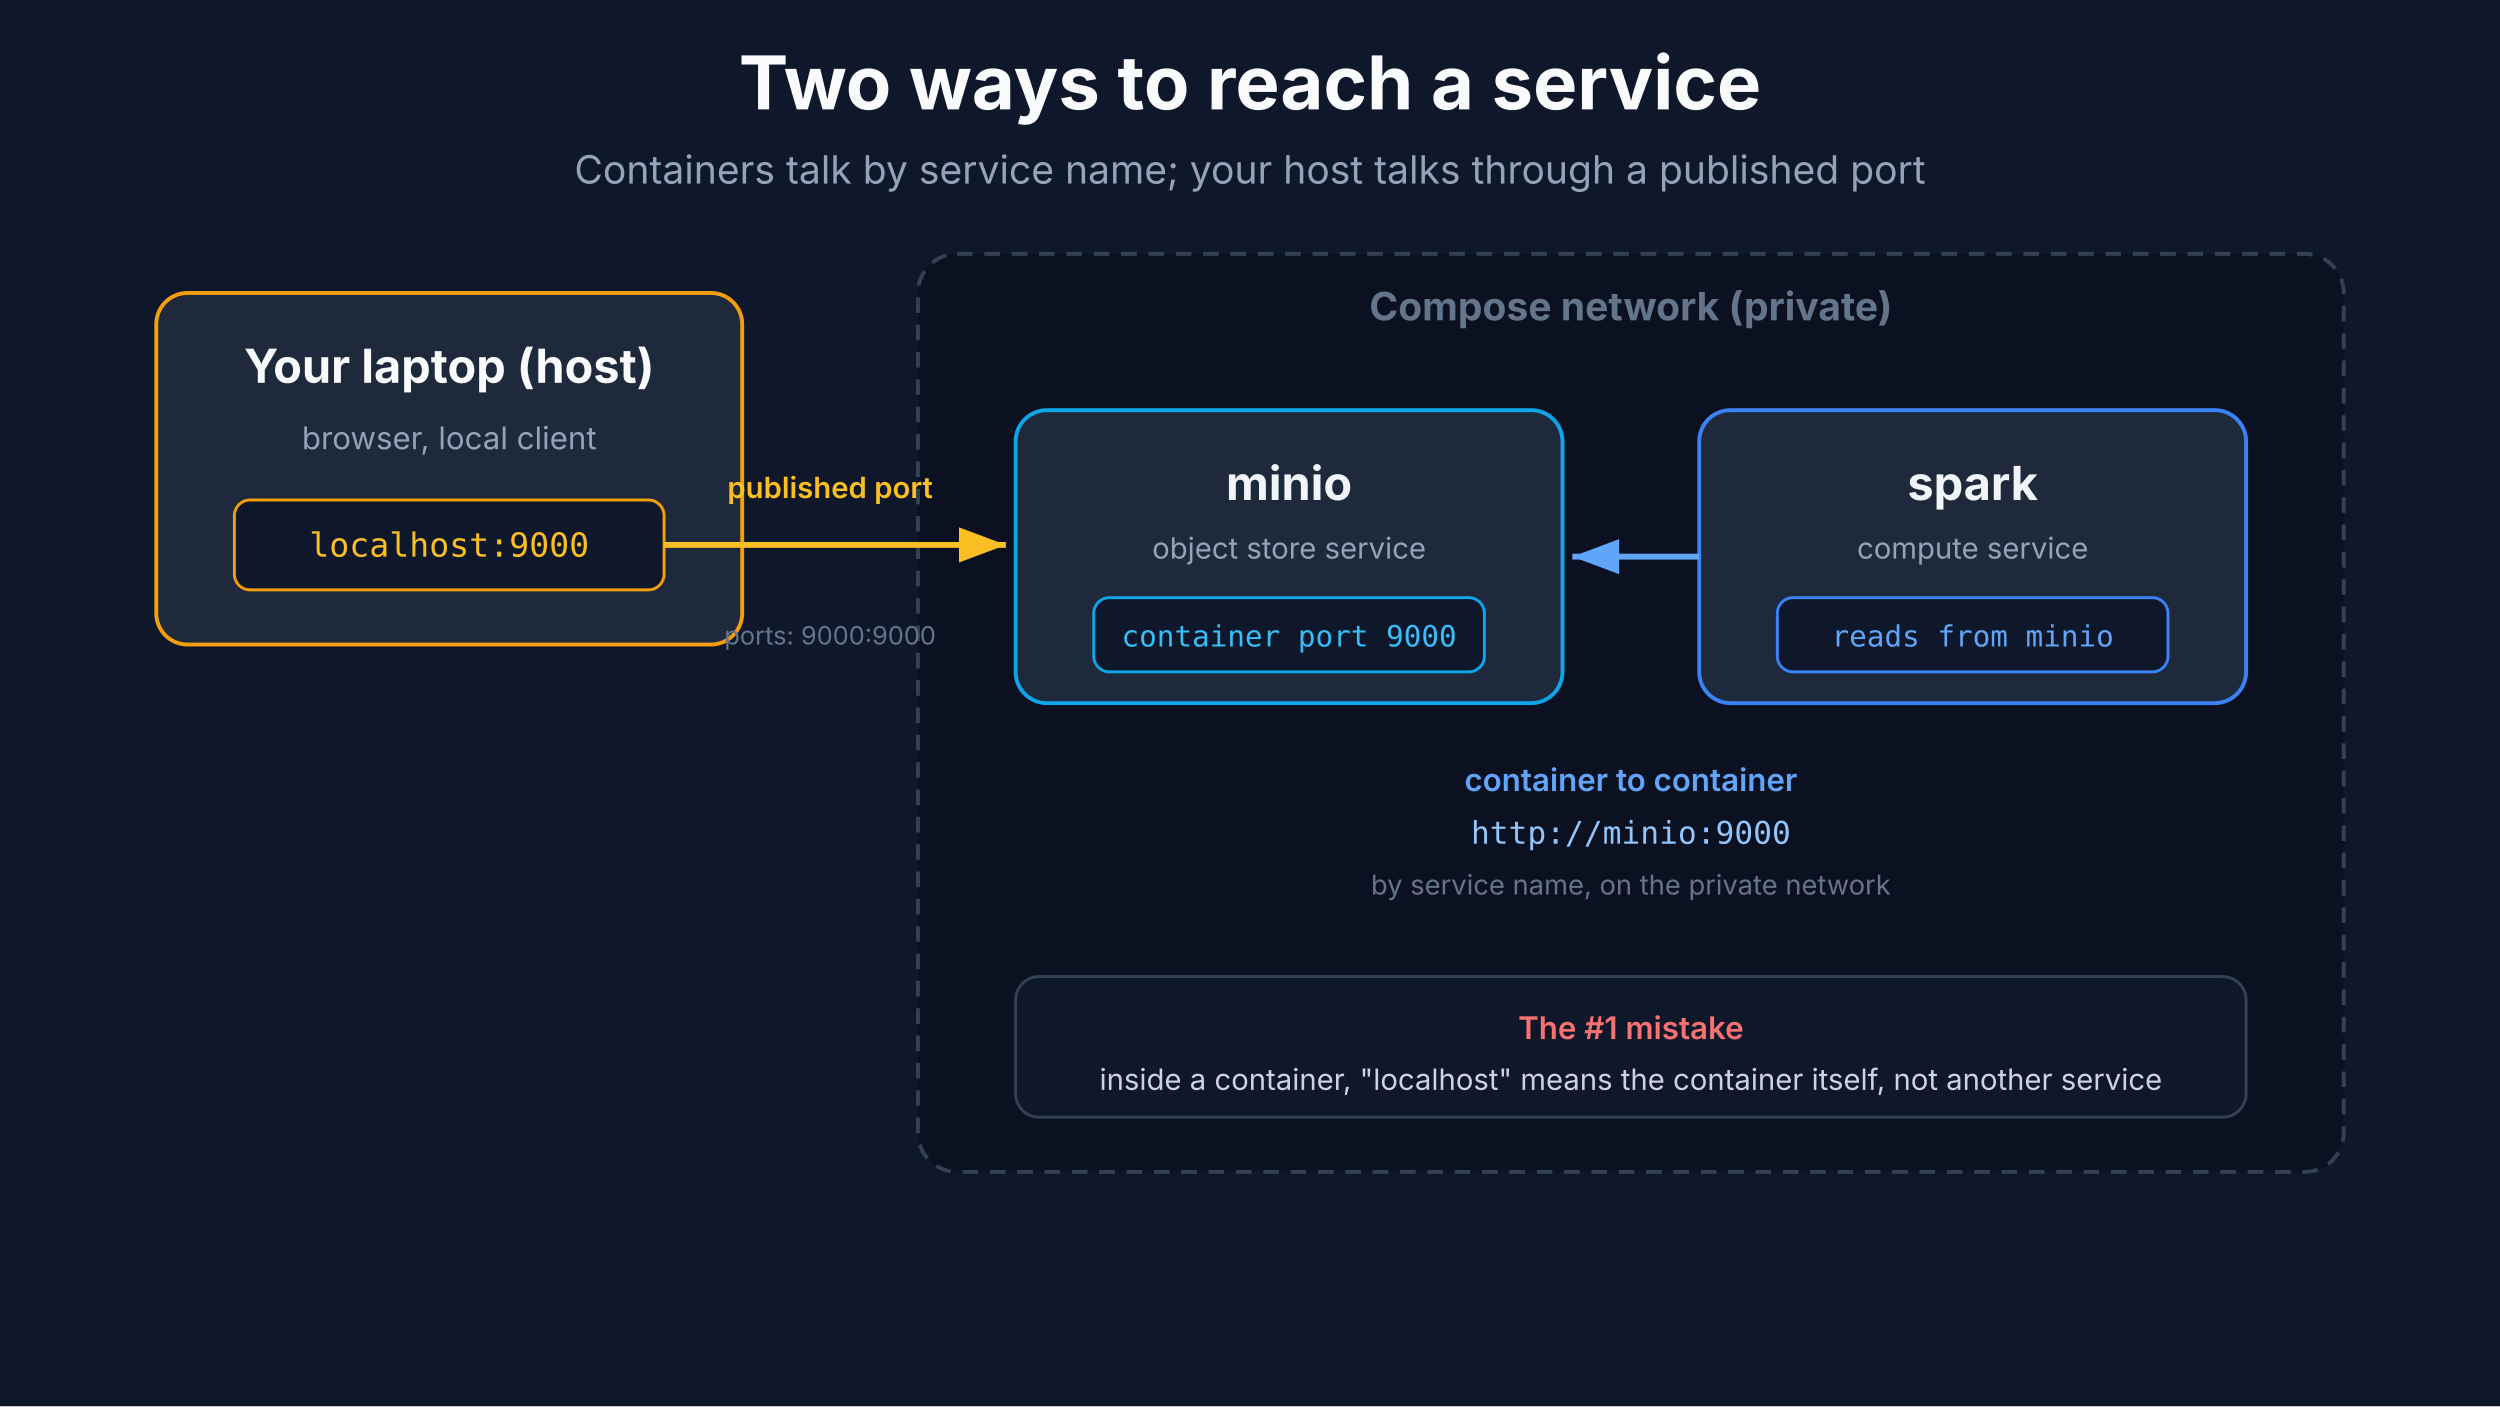
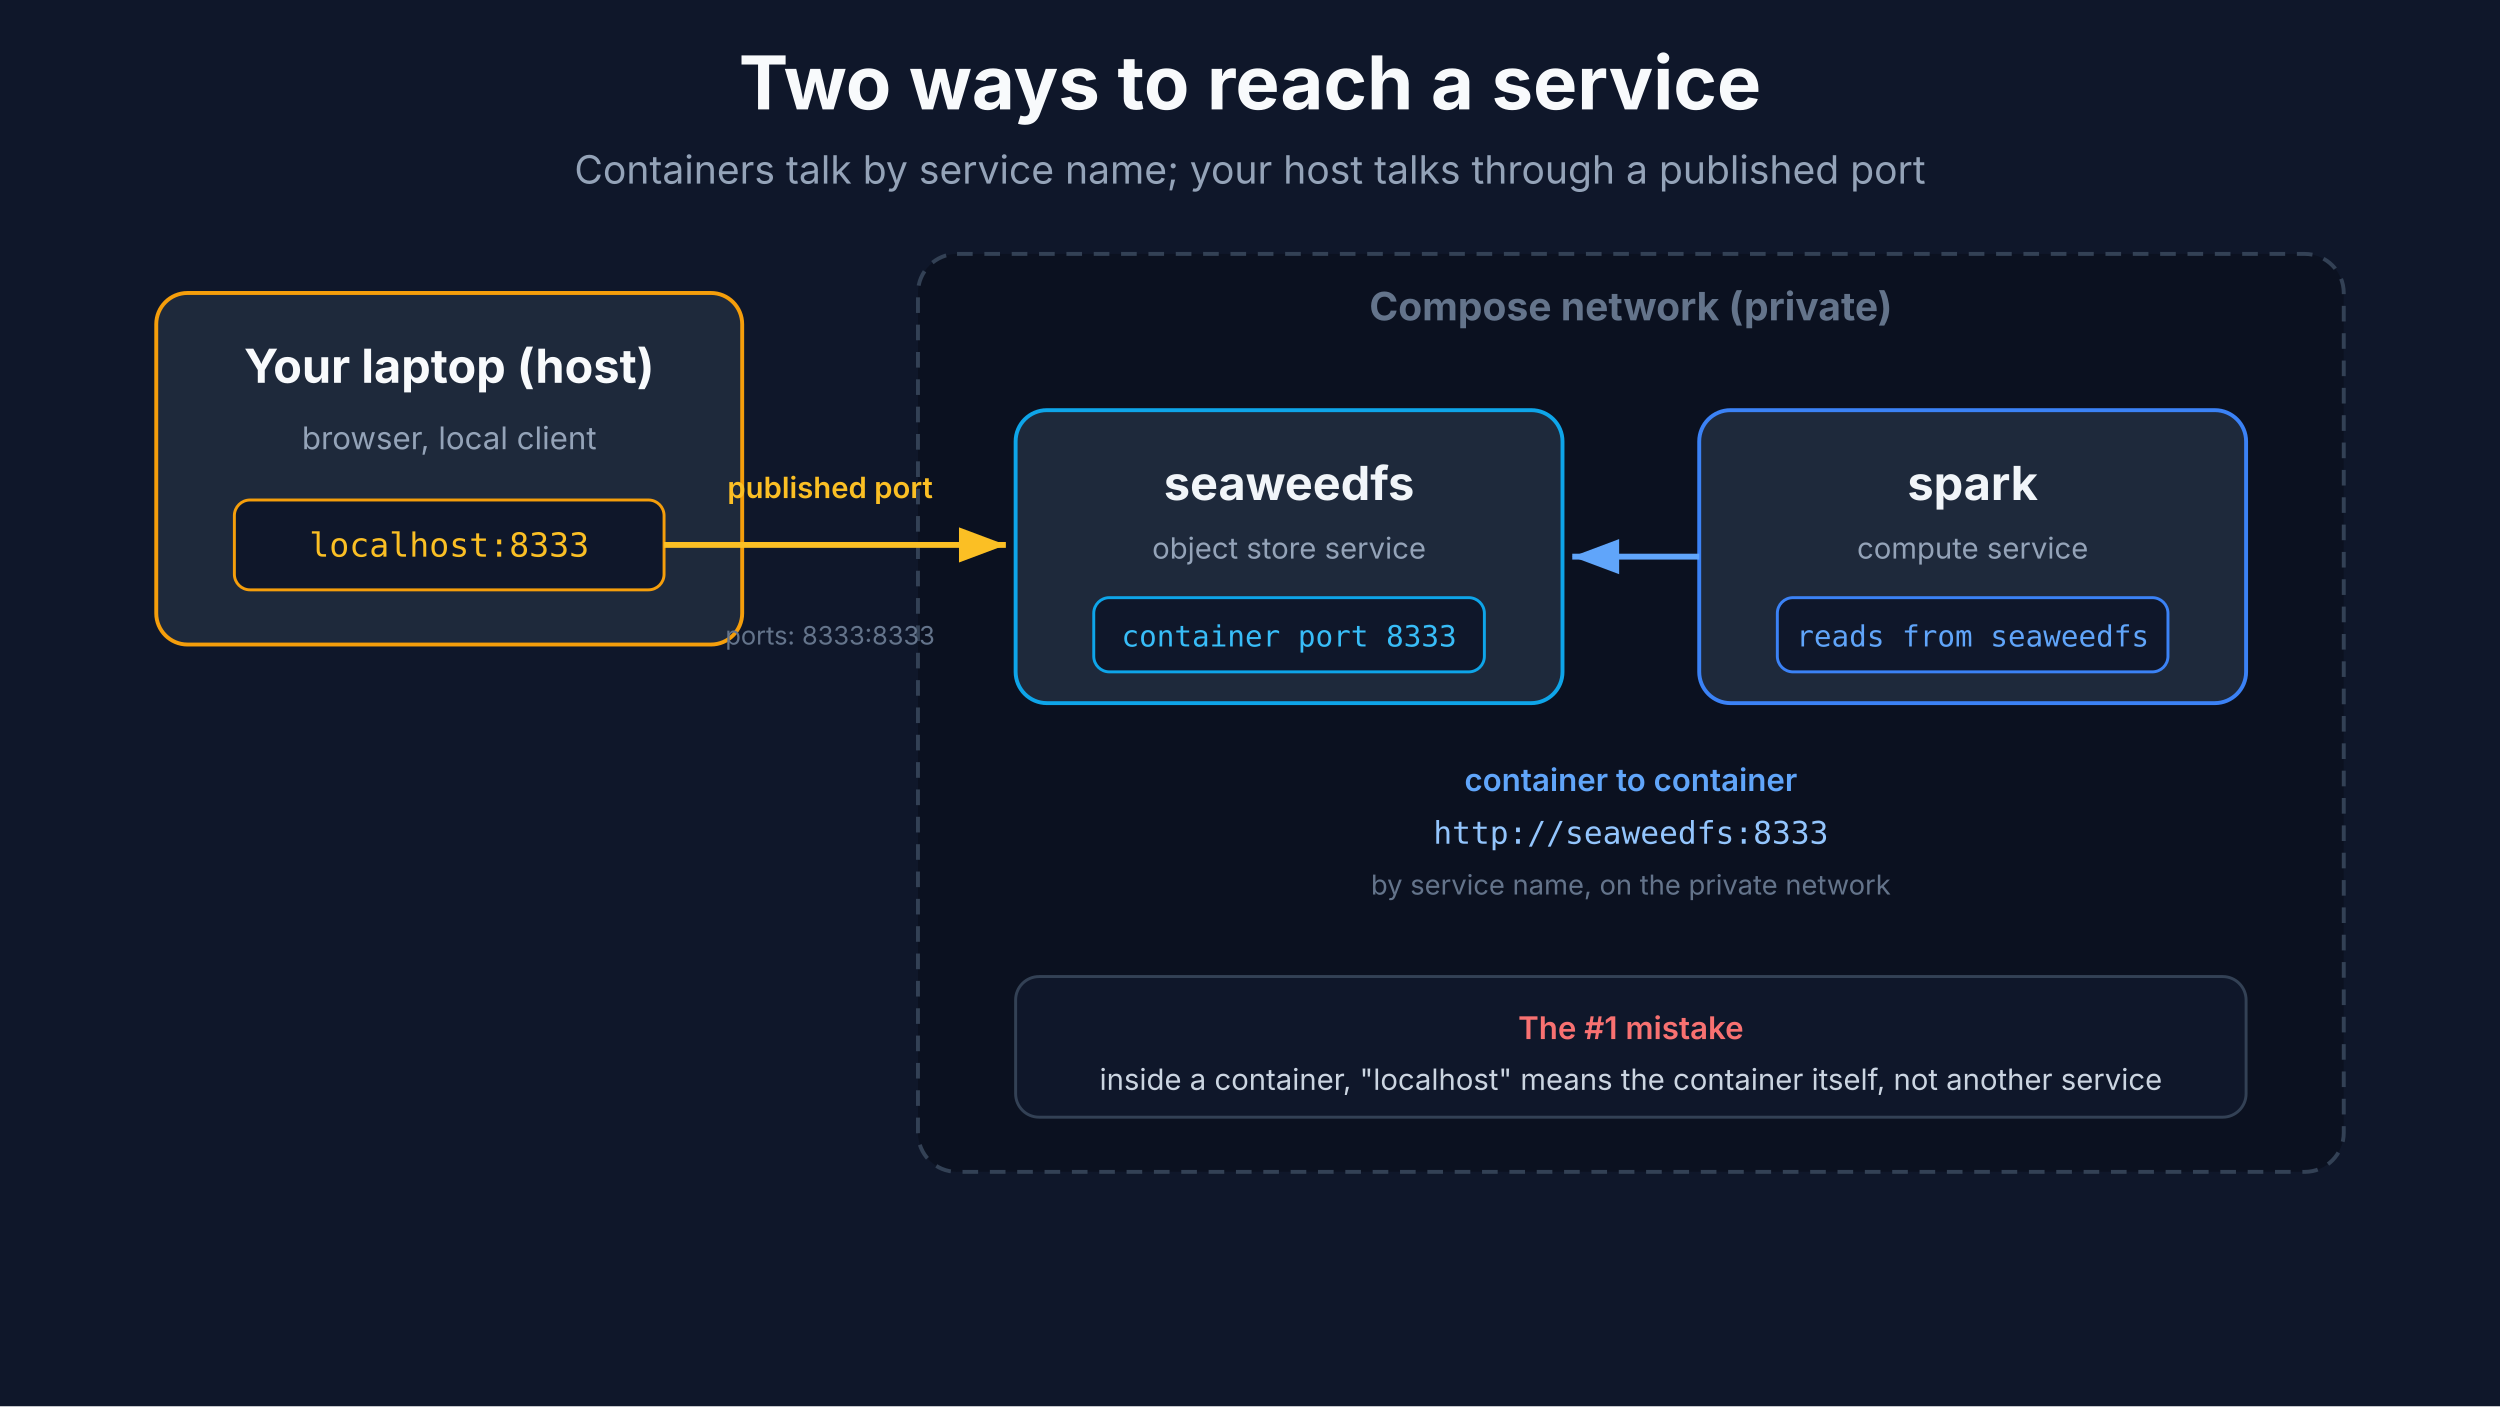
<svg xmlns="http://www.w3.org/2000/svg" viewBox="0 0 1280 720" font-family="Inter, Segoe UI, Helvetica, Arial, sans-serif">
  <rect width="1280" height="720" fill="#0f172a" />
  <text x="640" y="56" fill="#f8fafc" font-size="38" font-weight="700" text-anchor="middle">Two ways to reach a service</text>
  <text x="640" y="94" fill="#94a3b8" font-size="20" text-anchor="middle">Containers talk by service name; your host talks through a published port</text>
  <rect x="80" y="150" width="300" height="180" rx="16" fill="#1e293b" stroke="#f59e0b" stroke-width="2" />
  <text x="230" y="196" fill="#f8fafc" font-size="24" font-weight="700" text-anchor="middle">Your laptop (host)</text>
  <text x="230" y="230" fill="#94a3b8" font-size="16" text-anchor="middle">browser, local client</text>
  <rect x="120" y="256" width="220" height="46" rx="8" fill="#0f172a" stroke="#f59e0b" stroke-width="1.5" />
-   <text x="230" y="285" fill="#fbbf24" font-size="17" font-family="monospace" text-anchor="middle">localhost:9000</text>
+   <text x="230" y="285" fill="#fbbf24" font-size="17" font-family="monospace" text-anchor="middle">localhost:8333</text>
  <rect x="470" y="130" width="730" height="470" rx="20" fill="#0b1120" stroke="#334155" stroke-width="2" stroke-dasharray="8 6" />
  <text x="835" y="164" fill="#64748b" font-size="20" font-weight="700" text-anchor="middle">Compose network (private)</text>
  <rect x="520" y="210" width="280" height="150" rx="16" fill="#1e293b" stroke="#0ea5e9" stroke-width="2" />
-   <text x="660" y="256" fill="#f1f5f9" font-size="24" font-weight="700" text-anchor="middle">minio</text>
+   <text x="660" y="256" fill="#f1f5f9" font-size="24" font-weight="700" text-anchor="middle">seaweedfs</text>
  <text x="660" y="286" fill="#94a3b8" font-size="15" text-anchor="middle">object store service</text>
  <rect x="560" y="306" width="200" height="38" rx="8" fill="#0f172a" stroke="#0ea5e9" stroke-width="1.5" />
-   <text x="660" y="331" fill="#38bdf8" font-size="15" font-family="monospace" text-anchor="middle">container port 9000</text>
+   <text x="660" y="331" fill="#38bdf8" font-size="15" font-family="monospace" text-anchor="middle">container port 8333</text>
  <rect x="870" y="210" width="280" height="150" rx="16" fill="#1e293b" stroke="#3b82f6" stroke-width="2" />
  <text x="1010" y="256" fill="#f1f5f9" font-size="24" font-weight="700" text-anchor="middle">spark</text>
  <text x="1010" y="286" fill="#94a3b8" font-size="15" text-anchor="middle">compute service</text>
  <rect x="910" y="306" width="200" height="38" rx="8" fill="#0f172a" stroke="#3b82f6" stroke-width="1.5" />
-   <text x="1010" y="331" fill="#60a5fa" font-size="15" font-family="monospace" text-anchor="middle">reads from minio</text>
+   <text x="1010" y="331" fill="#60a5fa" font-size="15" font-family="monospace" text-anchor="middle">reads from seaweedfs</text>
  <defs>
    <marker id="arrowblue" markerWidth="10" markerHeight="10" refX="8" refY="3" orient="auto" markerUnits="strokeWidth">
      <path d="M0,0 L8,3 L0,6 Z" fill="#60a5fa" />
    </marker>
    <marker id="arrowamber" markerWidth="10" markerHeight="10" refX="8" refY="3" orient="auto" markerUnits="strokeWidth">
      <path d="M0,0 L8,3 L0,6 Z" fill="#fbbf24" />
    </marker>
  </defs>
  <line x1="870" y1="285" x2="805" y2="285" stroke="#60a5fa" stroke-width="3" marker-end="url(#arrowblue)" />
  <text x="835" y="405" fill="#60a5fa" font-size="16" font-weight="600" text-anchor="middle">container to container</text>
-   <text x="835" y="432" fill="#93c5fd" font-size="16" font-family="monospace" text-anchor="middle">http://minio:9000</text>
+   <text x="835" y="432" fill="#93c5fd" font-size="16" font-family="monospace" text-anchor="middle">http://seaweedfs:8333</text>
  <text x="835" y="458" fill="#64748b" font-size="14" text-anchor="middle">by service name, on the private network</text>
  <line x1="340" y1="279" x2="515" y2="279" stroke="#fbbf24" stroke-width="3" marker-end="url(#arrowamber)" />
  <text x="425" y="255" fill="#fbbf24" font-size="15" font-weight="600" text-anchor="middle">published port</text>
-   <text x="425" y="330" fill="#64748b" font-size="13" text-anchor="middle">ports: 9000:9000</text>
+   <text x="425" y="330" fill="#64748b" font-size="13" text-anchor="middle">ports: 8333:8333</text>
  <rect x="520" y="500" width="630" height="72" rx="12" fill="#0f172a" stroke="#334155" stroke-width="1.5" />
  <text x="835" y="532" fill="#f87171" font-size="16" font-weight="600" text-anchor="middle">The #1 mistake</text>
  <text x="835" y="558" fill="#cbd5e1" font-size="15" text-anchor="middle">inside a container, "localhost" means the container itself, not another service</text>
</svg>
